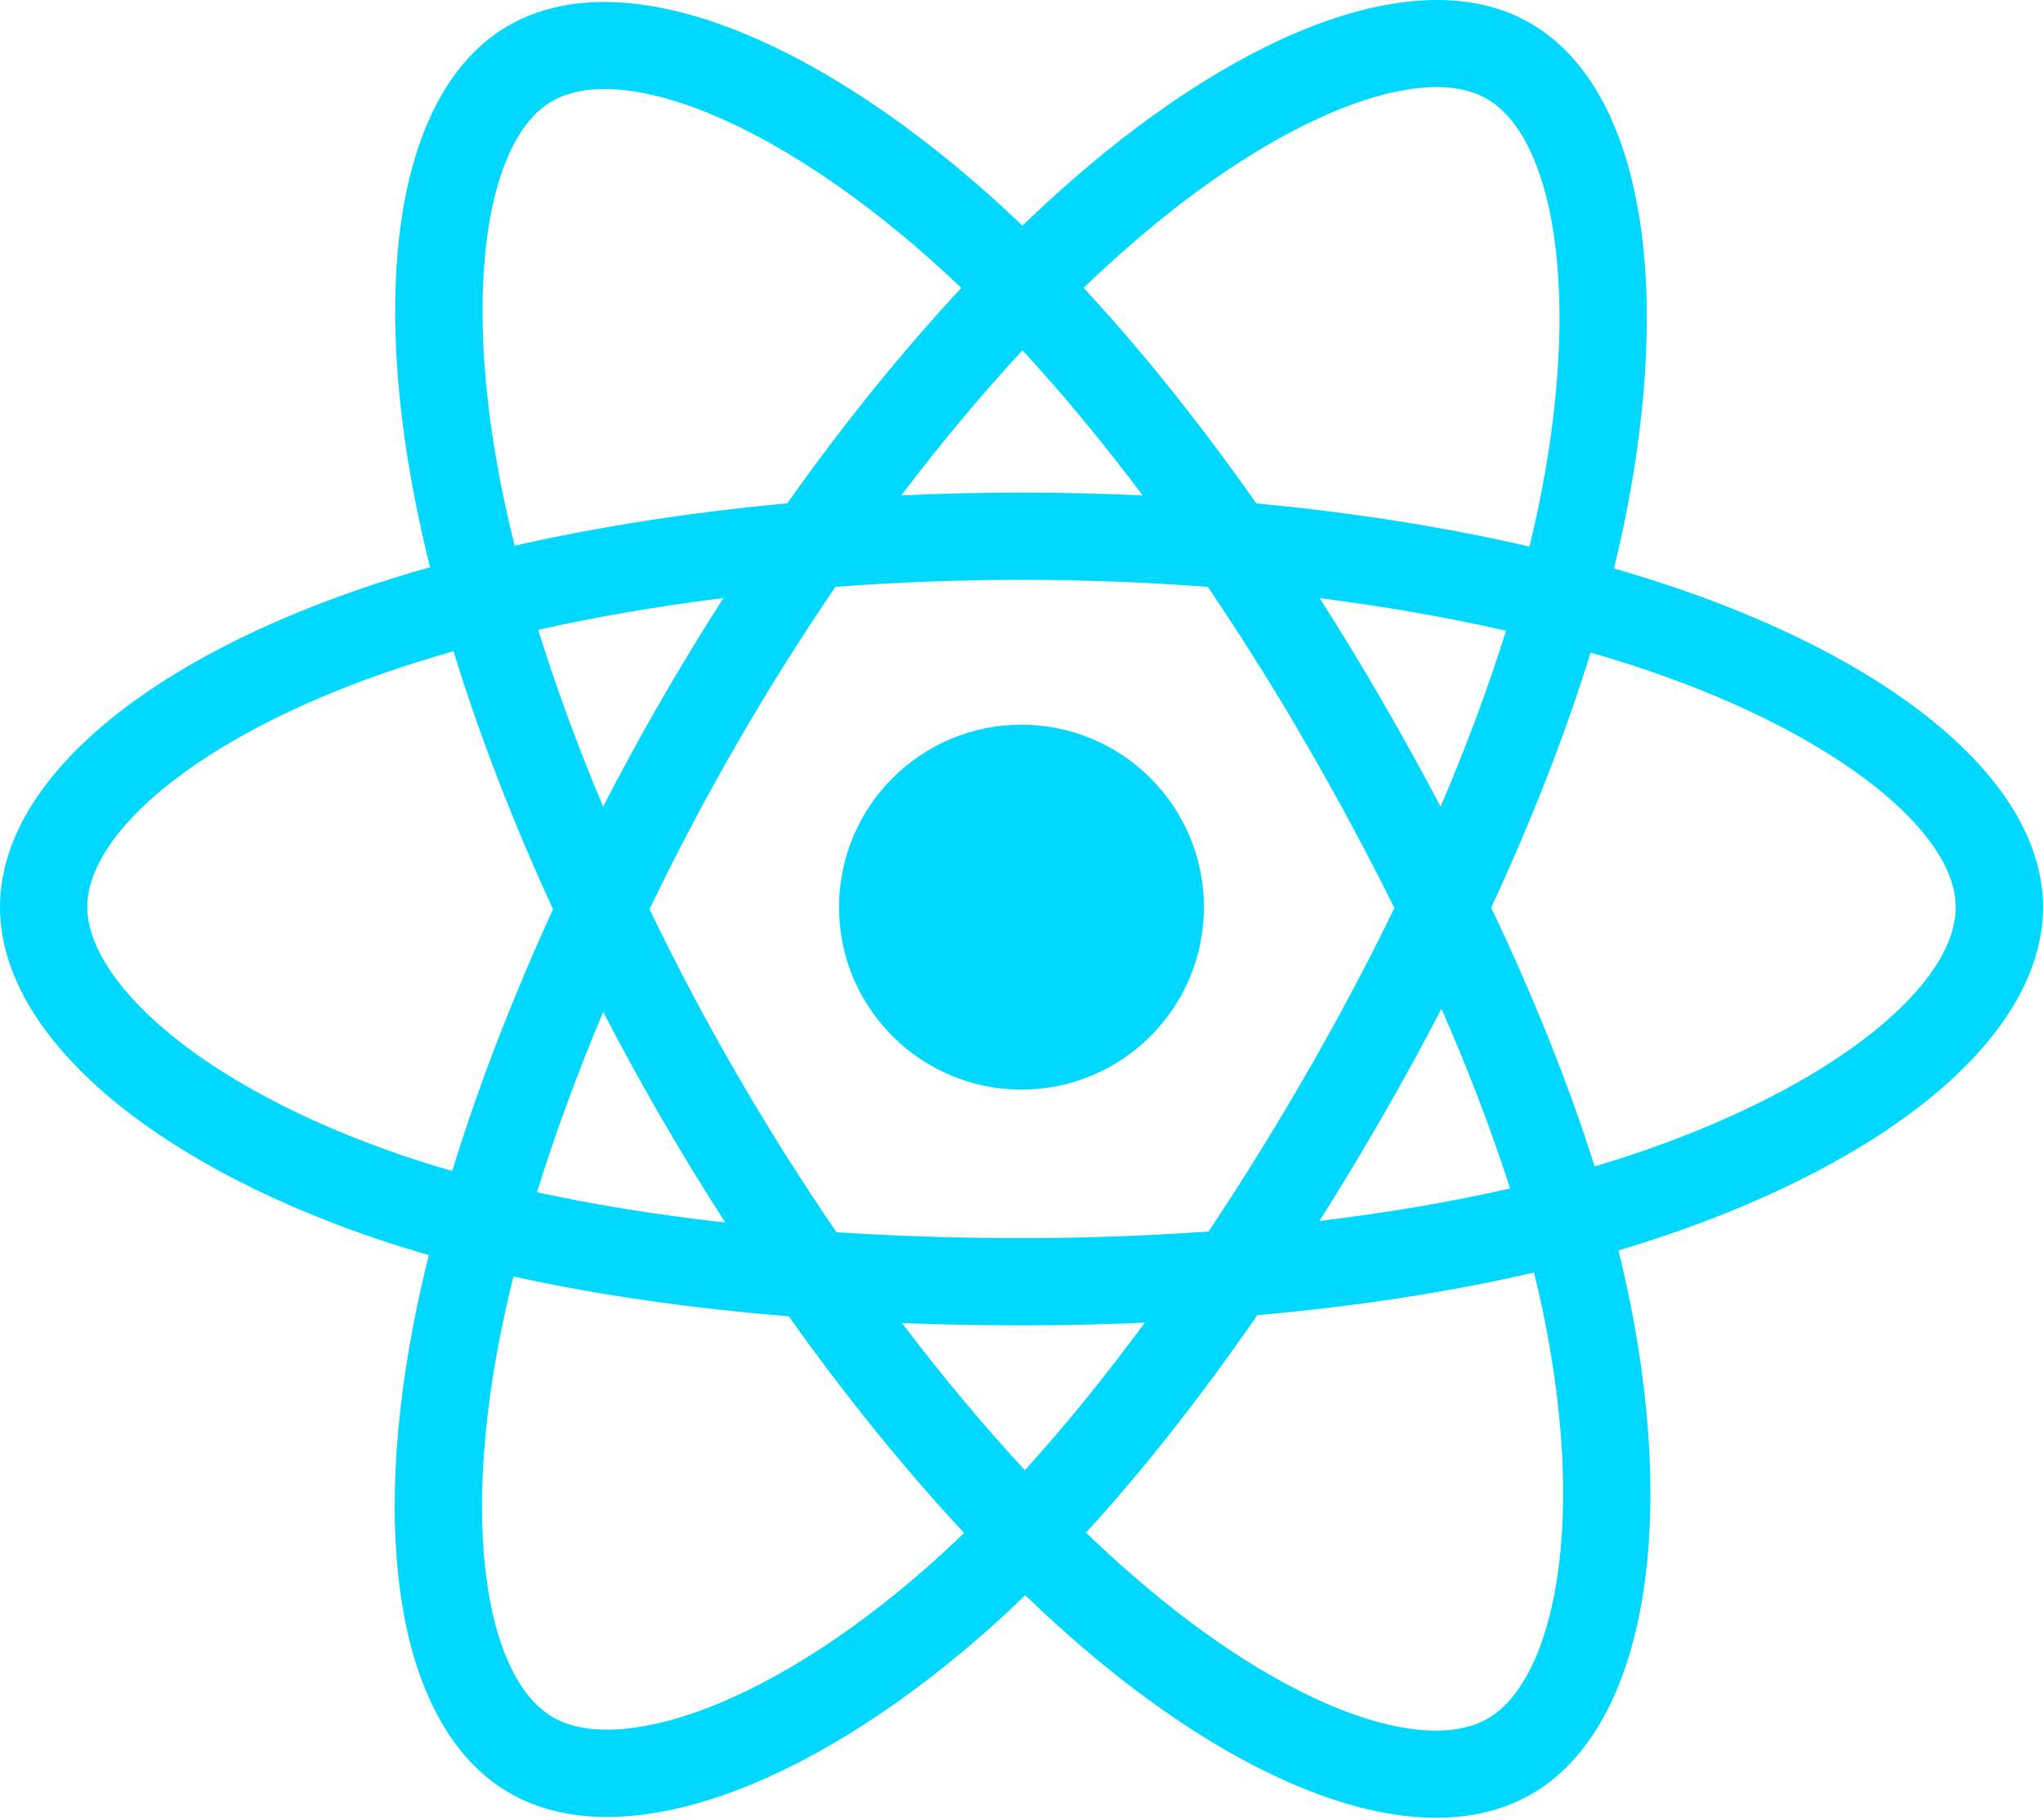
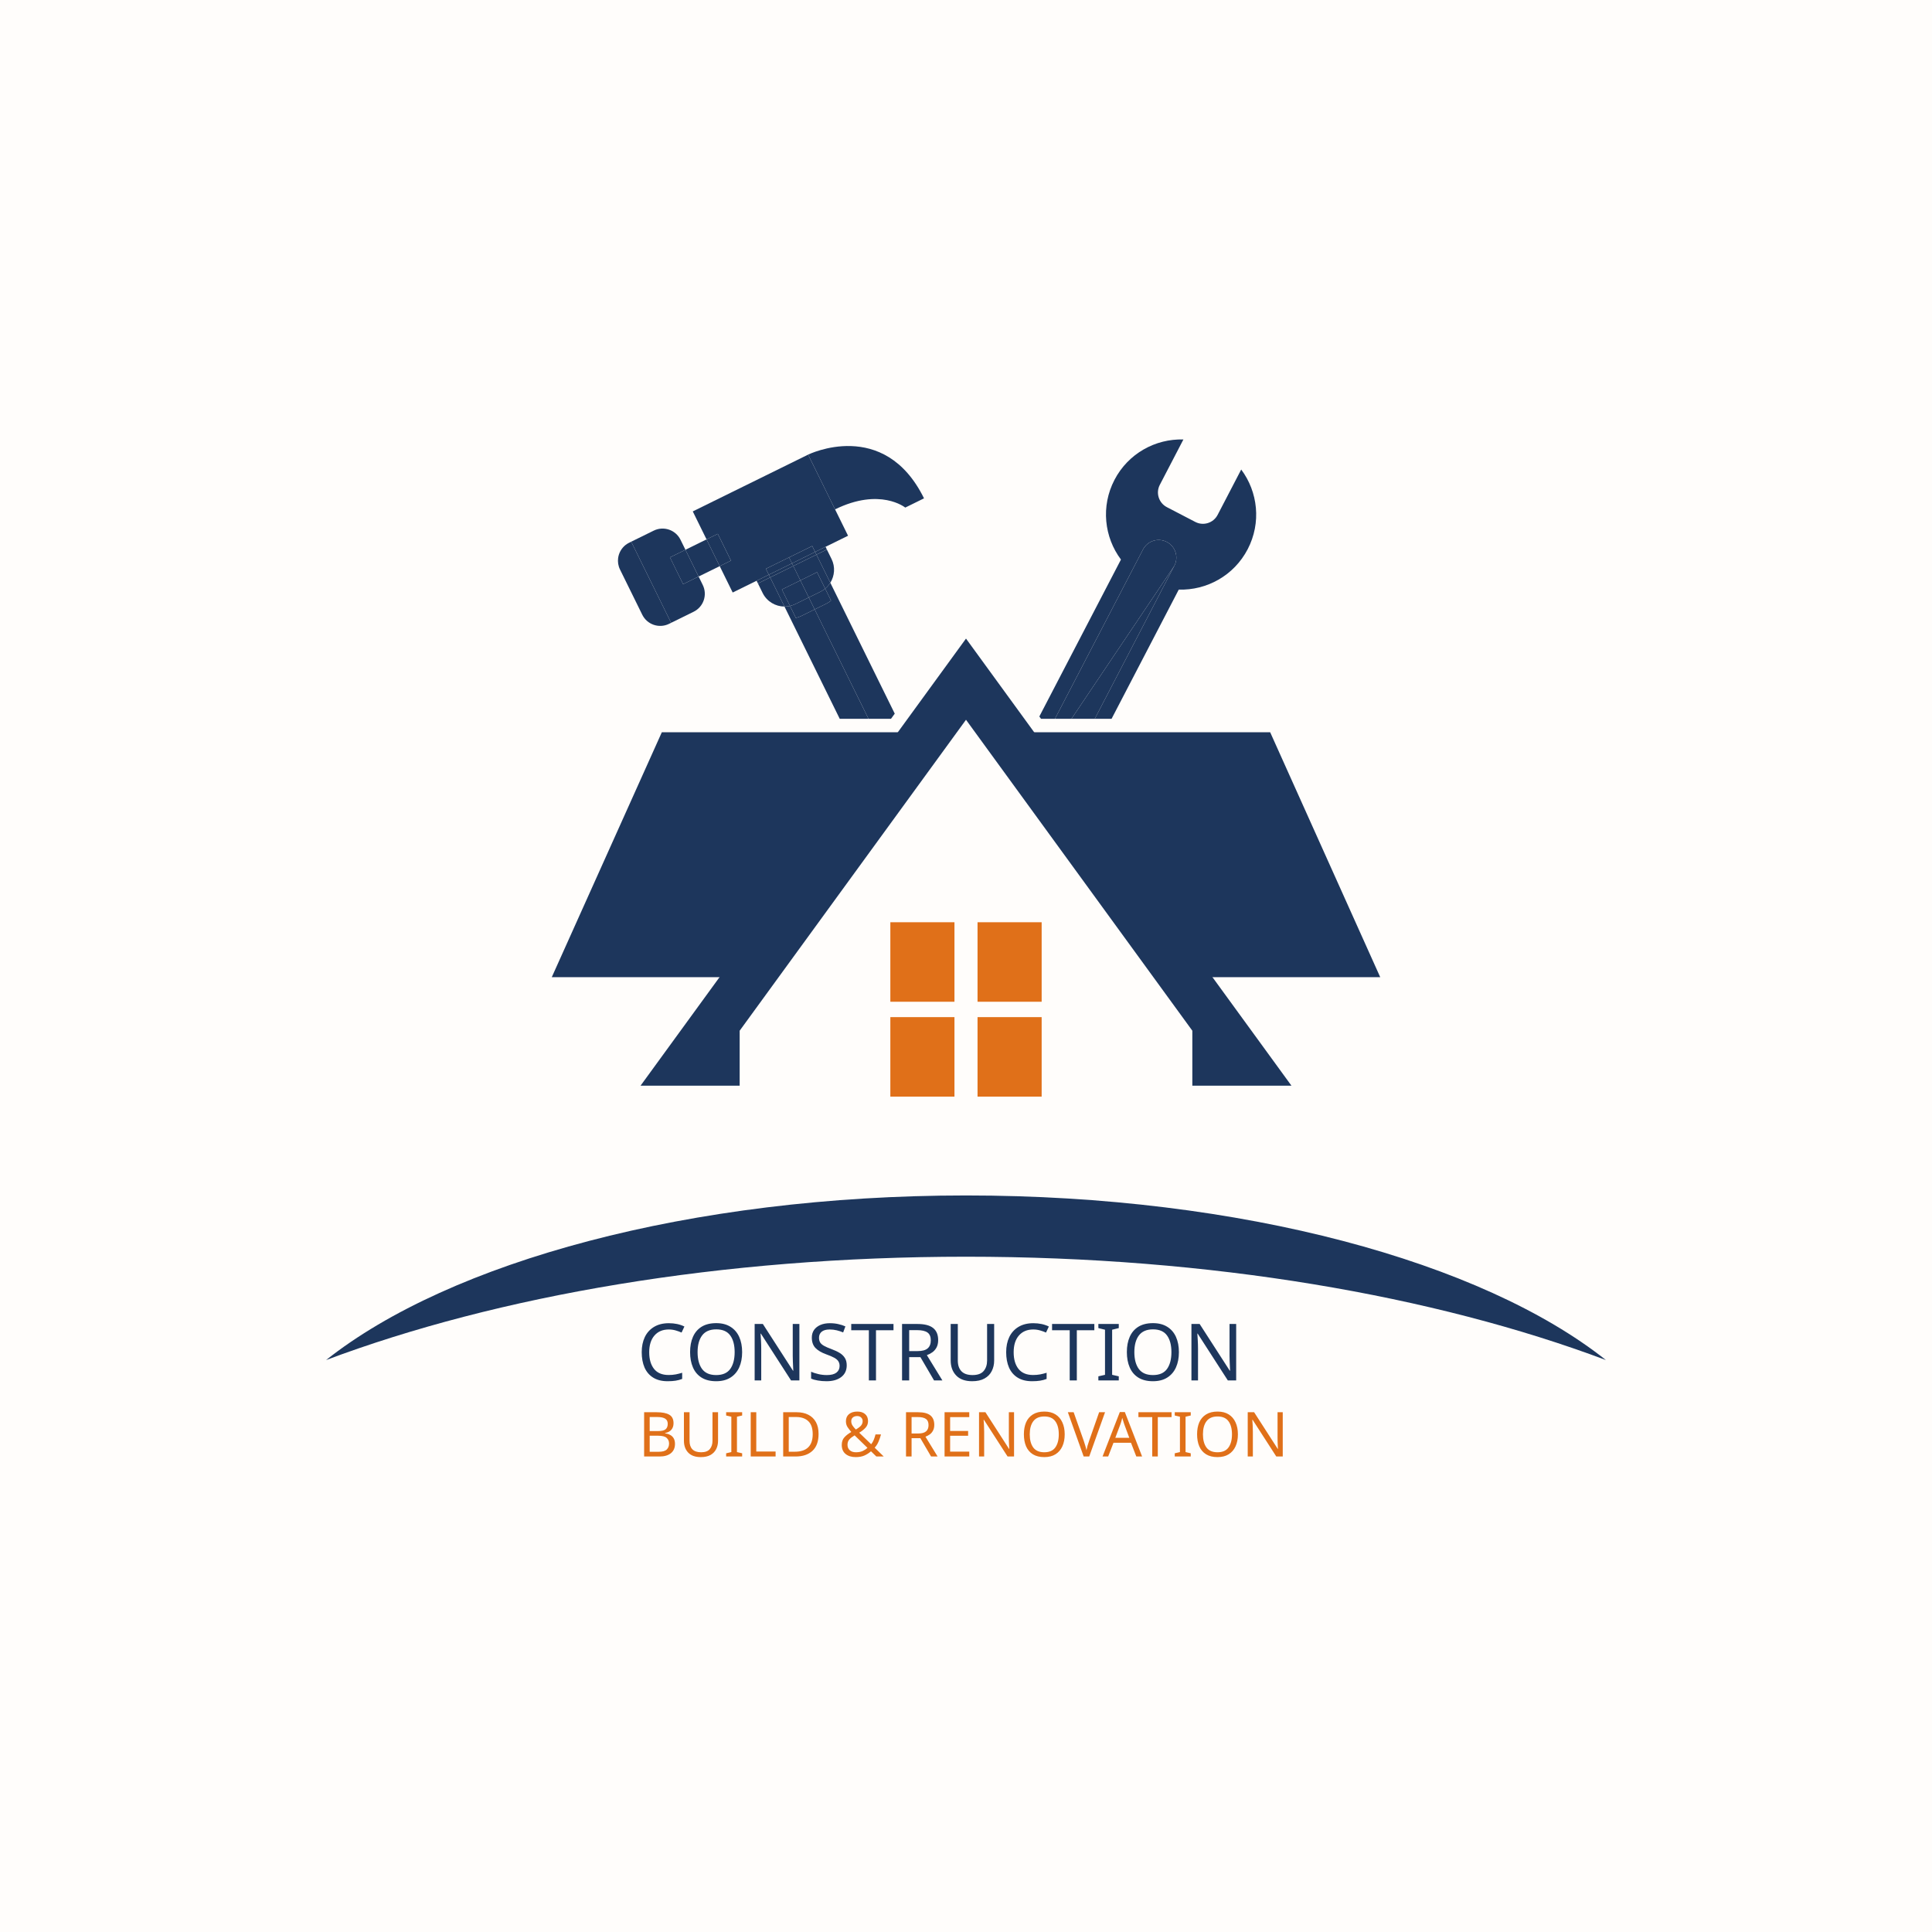
- <svg xmlns="http://www.w3.org/2000/svg" aria-hidden="true" role="img" class="iconify iconify--logos" width="35.93" height="32" preserveAspectRatio="xMidYMid meet" viewBox="0 0 256 228">
-   <path fill="#00D8FF" d="M210.483 73.824a171.49 171.49 0 0 0-8.24-2.597c.465-1.9.893-3.777 1.273-5.621c6.238-30.281 2.16-54.676-11.769-62.708c-13.355-7.7-35.196.329-57.254 19.526a171.23 171.23 0 0 0-6.375 5.848a155.866 155.866 0 0 0-4.241-3.917C100.759 3.829 77.587-4.822 63.673 3.233C50.33 10.957 46.379 33.89 51.995 62.588a170.974 170.974 0 0 0 1.892 8.48c-3.28.932-6.445 1.924-9.474 2.98C17.309 83.498 0 98.307 0 113.668c0 15.865 18.582 31.778 46.812 41.427a145.52 145.52 0 0 0 6.921 2.165a167.467 167.467 0 0 0-2.01 9.138c-5.354 28.2-1.173 50.591 12.134 58.266c13.744 7.926 36.812-.22 59.273-19.855a145.567 145.567 0 0 0 5.342-4.923a168.064 168.064 0 0 0 6.92 6.314c21.758 18.722 43.246 26.282 56.54 18.586c13.731-7.949 18.194-32.003 12.4-61.268a145.016 145.016 0 0 0-1.535-6.842c1.62-.48 3.21-.974 4.76-1.488c29.348-9.723 48.443-25.443 48.443-41.52c0-15.417-17.868-30.326-45.517-39.844Zm-6.365 70.984c-1.4.463-2.836.91-4.3 1.345c-3.24-10.257-7.612-21.163-12.963-32.432c5.106-11 9.31-21.767 12.459-31.957c2.619.758 5.16 1.557 7.61 2.4c23.69 8.156 38.14 20.213 38.14 29.504c0 9.896-15.606 22.743-40.946 31.14Zm-10.514 20.834c2.562 12.94 2.927 24.64 1.23 33.787c-1.524 8.219-4.59 13.698-8.382 15.893c-8.067 4.67-25.32-1.4-43.927-17.412a156.726 156.726 0 0 1-6.437-5.87c7.214-7.889 14.423-17.06 21.459-27.246c12.376-1.098 24.068-2.894 34.671-5.345a134.17 134.17 0 0 1 1.386 6.193ZM87.276 214.515c-7.882 2.783-14.16 2.863-17.955.675c-8.075-4.657-11.432-22.636-6.853-46.752a156.923 156.923 0 0 1 1.869-8.499c10.486 2.32 22.093 3.988 34.498 4.994c7.084 9.967 14.501 19.128 21.976 27.15a134.668 134.668 0 0 1-4.877 4.492c-9.933 8.682-19.886 14.842-28.658 17.94ZM50.35 144.747c-12.483-4.267-22.792-9.812-29.858-15.863c-6.35-5.437-9.555-10.836-9.555-15.216c0-9.322 13.897-21.212 37.076-29.293c2.813-.98 5.757-1.905 8.812-2.773c3.204 10.42 7.406 21.315 12.477 32.332c-5.137 11.18-9.399 22.249-12.634 32.792a134.718 134.718 0 0 1-6.318-1.979Zm12.378-84.26c-4.811-24.587-1.616-43.134 6.425-47.789c8.564-4.958 27.502 2.111 47.463 19.835a144.318 144.318 0 0 1 3.841 3.545c-7.438 7.987-14.787 17.08-21.808 26.988c-12.04 1.116-23.565 2.908-34.161 5.309a160.342 160.342 0 0 1-1.76-7.887Zm110.427 27.268a347.8 347.8 0 0 0-7.785-12.803c8.168 1.033 15.994 2.404 23.343 4.08c-2.206 7.072-4.956 14.465-8.193 22.045a381.151 381.151 0 0 0-7.365-13.322Zm-45.032-43.861c5.044 5.465 10.096 11.566 15.065 18.186a322.04 322.04 0 0 0-30.257-.006c4.974-6.559 10.069-12.652 15.192-18.18ZM82.802 87.83a323.167 323.167 0 0 0-7.227 13.238c-3.184-7.553-5.909-14.98-8.134-22.152c7.304-1.634 15.093-2.97 23.209-3.984a321.524 321.524 0 0 0-7.848 12.897Zm8.081 65.352c-8.385-.936-16.291-2.203-23.593-3.793c2.26-7.3 5.045-14.885 8.298-22.6a321.187 321.187 0 0 0 7.257 13.246c2.594 4.48 5.28 8.868 8.038 13.147Zm37.542 31.03c-5.184-5.592-10.354-11.779-15.403-18.433c4.902.192 9.899.29 14.978.29c5.218 0 10.376-.117 15.453-.343c-4.985 6.774-10.018 12.97-15.028 18.486Zm52.198-57.817c3.422 7.8 6.306 15.345 8.596 22.52c-7.422 1.694-15.436 3.058-23.88 4.071a382.417 382.417 0 0 0 7.859-13.026a347.403 347.403 0 0 0 7.425-13.565Zm-16.898 8.101a358.557 358.557 0 0 1-12.281 19.815a329.4 329.4 0 0 1-23.444.823c-7.967 0-15.716-.248-23.178-.732a310.202 310.202 0 0 1-12.513-19.846h.001a307.41 307.41 0 0 1-10.923-20.627a310.278 310.278 0 0 1 10.89-20.637l-.001.001a307.318 307.318 0 0 1 12.413-19.761c7.613-.576 15.42-.876 23.31-.876H128c7.926 0 15.743.303 23.354.883a329.357 329.357 0 0 1 12.335 19.695a358.489 358.489 0 0 1 11.036 20.54a329.472 329.472 0 0 1-11 20.722Zm22.56-122.124c8.572 4.944 11.906 24.881 6.52 51.026c-.344 1.668-.73 3.367-1.15 5.09c-10.622-2.452-22.155-4.275-34.23-5.408c-7.034-10.017-14.323-19.124-21.64-27.008a160.789 160.789 0 0 1 5.888-5.4c18.9-16.447 36.564-22.941 44.612-18.3ZM128 90.808c12.625 0 22.86 10.235 22.86 22.86s-10.235 22.86-22.86 22.86s-22.86-10.235-22.86-22.86s10.235-22.86 22.86-22.86Z" />
+ <svg xmlns="http://www.w3.org/2000/svg" version="1.1" x="0px" y="0px" viewBox="0 0 500 500" style="enable-background:new 0 0 500 500;" xml:space="preserve">
+   <g id="BACKGROUND">
+     <rect style="fill:#FFFDFB;" width="500" height="500" />
+   </g>
+   <g id="OBJECTS">
+     <g>
+       <g>
+         <path style="fill:#FFFDFB;" d="M308.576,304.825c15.68,2.206,30.612,5.275,44.426,9.13v-68.076h-59.615l15.189,20.867V304.825z" />
+         <path style="fill:#FFFDFB;" d="M191.424,266.745l15.189-20.867h-59.615v68.076c13.814-3.855,28.746-6.924,44.426-9.13V266.745z" />
+         <g>
+           <path style="fill:none;" d="M209.144,117.657l0.051,0.103C209.164,117.697,209.144,117.657,209.144,117.657z" />
+           <path style="fill:none;" d="M210.863,121.149c-0.177-0.36-0.344-0.699-0.496-1.008L210.863,121.149z" />
+           <path style="fill:none;" d="M213.187,125.871c-0.503-1.022-0.969-1.968-1.393-2.831L213.187,125.871z" />
+           <path style="fill:none;" d="M214.015,127.553c-0.046-0.094-0.091-0.185-0.137-0.278L214.015,127.553z" />
+           <path style="fill:none;" d="M209.883,119.158c-0.191-0.388-0.348-0.707-0.466-0.948L209.883,119.158z" />
+           <polygon style="fill:#1D365C;" points="198.97,148.74 198.97,148.74 204.484,146.026     " />
+           <path style="fill:#1D365C;" d="M210.834,157.716l-3.477,1.711c-0.451,0.222-0.916,0.378-1.385,0.486l-1.524-3.095      c-0.473,0.108-0.95,0.16-1.424,0.158l14.298,29.048h7.446L210.834,157.716z" />
+           <path style="fill:#1D365C;" d="M213.551,152.338l1.523,3.095c-0.372,0.306-0.779,0.579-1.23,0.801l-3.01,1.482l13.935,28.309      h5.819l0.971-1.333l-16.674-33.876C214.529,151.385,214.082,151.9,213.551,152.338z" />
+           <path style="fill:#1D365C;" d="M205.834,156.332c-0.451,0.222-0.916,0.379-1.385,0.486l1.524,3.095      c0.469-0.108,0.934-0.264,1.385-0.486l3.477-1.711l-1.523-3.095L205.834,156.332z" />
+           <path style="fill:#1D365C;" d="M215.074,155.433l-1.523-3.095c-0.372,0.306-0.779,0.579-1.23,0.801l-3.01,1.482l1.523,3.095      l3.01-1.482C214.295,156.013,214.702,155.74,215.074,155.433z" />
+           <rect x="178.783" y="140.539" transform="matrix(0.8972 -0.4416 0.4416 0.8972 -45.0774 95.1391)" style="fill:#1D365C;" width="6.087" height="7.719" />
+           <path style="fill:#1D365C;" d="M204.206,144.252l5.994-2.95l0.757,1.539l2.693-1.326l0,0l5.825-2.867l-4.387-8.913      c-0.369-0.75-0.729-1.482-1.074-2.181l-0.137-0.278c-0.238-0.483-0.467-0.95-0.691-1.405l-1.393-2.831      c-0.339-0.688-0.649-1.32-0.931-1.891l-0.496-1.008c-0.18-0.366-0.341-0.693-0.484-0.983l-0.466-0.948      c-0.103-0.21-0.178-0.361-0.222-0.45l-0.051-0.103l-29.855,14.695l3.564,7.24l2.913-1.434l3.409,6.926l-2.913,1.434l3.359,6.825      l9.349-4.602l-0.757-1.539L204.206,144.252z" />
+           <polygon style="fill:#1D365C;" points="204.964,145.79 204.206,144.252 198.213,147.202 198.97,148.74 204.484,146.026     " />
+           <rect x="204.242" y="142.688" transform="matrix(0.8972 -0.4416 0.4416 0.8972 -42.0542 106.4314)" style="fill:#1D365C;" width="6.68" height="1.715" />
+           <rect x="184.39" y="138.478" transform="matrix(0.8972 -0.4416 0.4416 0.8972 -43.737 96.7769)" style="fill:#1D365C;" width="3.246" height="7.719" />
+           <path style="fill:#1D365C;" d="M173.386,144.251l4.005-1.971l-1.277-2.594c-1.263-2.566-4.367-3.622-6.933-2.359l-5.824,2.866      l10.332,20.991l5.824-2.866c2.566-1.263,3.622-4.367,2.359-6.933l-1.073-2.179l-4.005,1.971L173.386,144.251z" />
+           <rect x="174.862" y="142.869" transform="matrix(0.8972 -0.4416 0.4416 0.8972 -46.5933 93.291)" style="fill:#1D365C;" width="4.464" height="7.719" />
+           <path style="fill:#1D365C;" d="M209.416,118.21c0.119,0.241,0.276,0.56,0.466,0.948l0.484,0.983      c0.152,0.309,0.319,0.648,0.496,1.008l0.931,1.891c0.425,0.863,0.89,1.808,1.393,2.831l0.691,1.405      c0.046,0.093,0.09,0.184,0.137,0.278l1.074,2.181c0.335,0.68,0.675,1.372,1.028,2.088c11.651-5.735,18.165-0.463,18.165-0.463      s0,0,4.854-2.389c-10.332-20.991-29.992-11.313-29.992-11.313s0.02,0.041,0.051,0.103L209.416,118.21z" />
+           <path style="fill:#1D365C;" d="M211.794,123.04l-0.931-1.891C211.144,121.72,211.455,122.352,211.794,123.04z" />
+           <path style="fill:#1D365C;" d="M215.089,129.734l-1.074-2.181C214.359,128.253,214.719,128.984,215.089,129.734z" />
+           <path style="fill:#1D365C;" d="M209.416,118.21l-0.222-0.45C209.238,117.849,209.313,118,209.416,118.21z" />
+           <path style="fill:#1D365C;" d="M210.366,120.141l-0.484-0.983C210.025,119.448,210.186,119.775,210.366,120.141z" />
+           <path style="fill:#1D365C;" d="M213.878,127.275l-0.691-1.405C213.411,126.326,213.641,126.793,213.878,127.275z" />
+           <path style="fill:#1D365C;" d="M196.154,150.993l1.209,2.456c1.098,2.23,3.334,3.52,5.661,3.527l-3.711-7.539L196.154,150.993z" />
+           <rect x="210.975" y="142.137" transform="matrix(0.8972 -0.4416 0.4416 0.8972 -41.0998 108.4812)" style="fill:#1D365C;" width="3.001" height="0.777" />
+           <rect x="195.801" y="149.478" transform="matrix(0.8972 -0.4416 0.4416 0.8972 -45.8744 102.6488)" style="fill:#1D365C;" width="3.522" height="0.777" />
+           <path style="fill:#1D365C;" d="M214.884,150.817c1.121-1.796,1.323-4.109,0.319-6.148l-1.209-2.456l-2.693,1.325      L214.884,150.817z" />
+           <polygon style="fill:#1D365C;" points="205.307,146.488 204.964,145.79 204.484,146.026 198.97,148.74 199.313,149.438     " />
+           <path style="fill:#1D365C;" d="M202.353,152.561l4.785-2.355l-1.83-3.718l-5.994,2.95l3.711,7.539      c0.474,0.001,0.951-0.05,1.424-0.158L202.353,152.561z" />
+           <rect x="204.792" y="144.275" transform="matrix(0.8972 -0.4416 0.4416 0.8972 -42.4906 106.7844)" style="fill:#1D365C;" width="6.68" height="0.777" />
+           <path style="fill:#1D365C;" d="M205.307,146.488l1.83,3.718l4.318-2.125l2.096,4.258c0.532-0.438,0.978-0.953,1.333-1.521      l-3.583-7.279L205.307,146.488z" />
+           <path style="fill:#1D365C;" d="M209.31,154.621l-2.173-4.415l-4.785,2.355l2.096,4.258c0.469-0.108,0.934-0.264,1.385-0.486      L209.31,154.621z" />
+           <path style="fill:#1D365C;" d="M212.32,153.139c0.451-0.222,0.859-0.495,1.23-0.801l-2.096-4.258l-4.318,2.125l2.173,4.415      L212.32,153.139z" />
+           <rect x="212.304" y="140.677" style="fill:#1D365C;" width="0" height="3.001" />
+           <polygon style="fill:#1D365C;" points="204.484,146.026 204.964,145.79 204.964,145.79     " />
+           <rect x="204.62" y="144.315" transform="matrix(0.8972 -0.4416 0.4416 0.8972 -42.3542 106.6727)" style="fill:#1D365C;" width="6.681" height="0" />
+           <path style="fill:#1D365C;" d="M163.358,140.193L163.358,140.193l-0.54,0.266c-0.642,0.316-1.189,0.747-1.629,1.255      c0.44-0.509,0.987-0.939,1.629-1.255L163.358,140.193z" />
+           <path style="fill:#1D365C;" d="M159.974,144.404c0.091-0.659,0.307-1.295,0.637-1.873      C160.281,143.108,160.064,143.745,159.974,144.404z" />
+           <polygon style="fill:#1D365C;" points="173.69,161.184 173.69,161.184 173.15,161.45     " />
+           <path style="fill:#1D365C;" d="M162.818,140.459c-0.642,0.316-1.189,0.747-1.629,1.255c-0.22,0.254-0.413,0.528-0.578,0.817      c-0.33,0.577-0.547,1.214-0.637,1.873c-0.136,0.988,0.012,2.026,0.485,2.988l5.758,11.699c1.263,2.566,4.367,3.622,6.933,2.359      l0.54-0.266l-10.332-20.991L162.818,140.459z" />
+           <path style="fill:#1D365C;" d="M273.017,186.025l22.79-43.821c0.291-0.56,0.682-1.035,1.14-1.413      c0.458-0.379,0.982-0.661,1.54-0.837c0.558-0.176,1.15-0.246,1.742-0.199c0.592,0.047,1.185,0.211,1.745,0.502      c0.56,0.291,1.035,0.682,1.413,1.14c0.379,0.458,0.661,0.982,0.837,1.54c0.352,1.116,0.279,2.366-0.304,3.486l-20.595,39.601      h4.349l17.387-33.433c7.225,0.219,14.284-3.62,17.843-10.462c3.558-6.842,2.647-14.826-1.68-20.615l-6.105,11.739      c-1.091,2.099-3.678,2.915-5.777,1.824l-7.359-3.827c-2.099-1.092-2.915-3.678-1.824-5.777l6.105-11.738      c-7.225-0.218-14.285,3.62-17.843,10.462c-3.558,6.842-2.647,14.826,1.681,20.615l-21.123,40.616l0.434,0.596H273.017z" />
+           <polygon style="fill:#1D365C;" points="277.295,186.025 283.325,186.025 303.92,146.424     " />
+           <path style="fill:#1D365C;" d="M303.387,141.397c-0.379-0.458-0.853-0.849-1.413-1.14c-0.56-0.291-1.153-0.455-1.745-0.502      c0.592,0.047,1.185,0.211,1.745,0.502C302.533,140.549,303.008,140.94,303.387,141.397z" />
+           <path style="fill:#1D365C;" d="M296.947,140.791c0.458-0.379,0.982-0.661,1.54-0.837      C297.929,140.13,297.404,140.413,296.947,140.791z" />
+           <path style="fill:#1D365C;" d="M303.387,141.397c0.379,0.458,0.661,0.982,0.837,1.54      C304.048,142.38,303.765,141.855,303.387,141.397z" />
+           <path style="fill:#1D365C;" d="M303.92,146.424c0.583-1.12,0.656-2.37,0.304-3.486c-0.176-0.558-0.459-1.082-0.837-1.54      c-0.379-0.458-0.853-0.849-1.413-1.14c-0.56-0.291-1.153-0.455-1.745-0.502c-0.592-0.047-1.184,0.023-1.742,0.199      c-0.558,0.176-1.082,0.459-1.54,0.837c-0.458,0.379-0.849,0.853-1.14,1.413l-22.79,43.821h4.278L303.92,146.424z" />
+         </g>
+         <polygon style="fill:#1D365C;" points="328.718,189.503 171.282,189.503 142.8,252.891 357.2,252.891    " />
+         <polygon style="fill:#1D365C;" points="334.226,280.973 250,165.265 165.774,280.973    " />
+         <path style="fill:#FFFDFB;" d="M293.387,245.879L250,186.275l-43.387,59.604l-15.189,20.867v38.079     c18.664-2.625,38.387-4.025,58.576-4.025c20.189,0,39.912,1.4,58.576,4.025v-38.079L293.387,245.879z" />
+         <g>
+           <rect x="230.421" y="238.676" style="fill:#E07019;" width="16.592" height="20.574" />
+           <rect x="252.986" y="238.676" style="fill:#E07019;" width="16.592" height="20.574" />
+           <rect x="230.421" y="263.233" style="fill:#E07019;" width="16.592" height="20.574" />
+           <rect x="252.986" y="263.233" style="fill:#E07019;" width="16.592" height="20.574" />
+         </g>
+       </g>
+       <path style="fill:#1D365C;" d="M415.607,351.978C383.6,326.598,321.441,309.382,250,309.382s-133.6,17.216-165.607,42.596    c44.384-16.662,102.279-26.743,165.607-26.743C313.328,325.235,371.223,335.316,415.607,351.978z" />
+     </g>
+   </g>
+   <g id="TEXTS">
+     <g>
+       <g>
+         <text transform="matrix(1 0 0 1 164.8267 357.2558)" style="fill:#1D365C; font-family:'Poppins-Black'; font-size:20.455px;">CONSTRUCTION</text>
+         <text transform="matrix(1 0 0 1 165.1372 376.9394)" style="fill:#E07019; font-family:'Poppins-Medium'; font-size:16.038px;">BUILD &amp; RENOVATION</text>
+       </g>
+     </g>
+   </g>
</svg>
